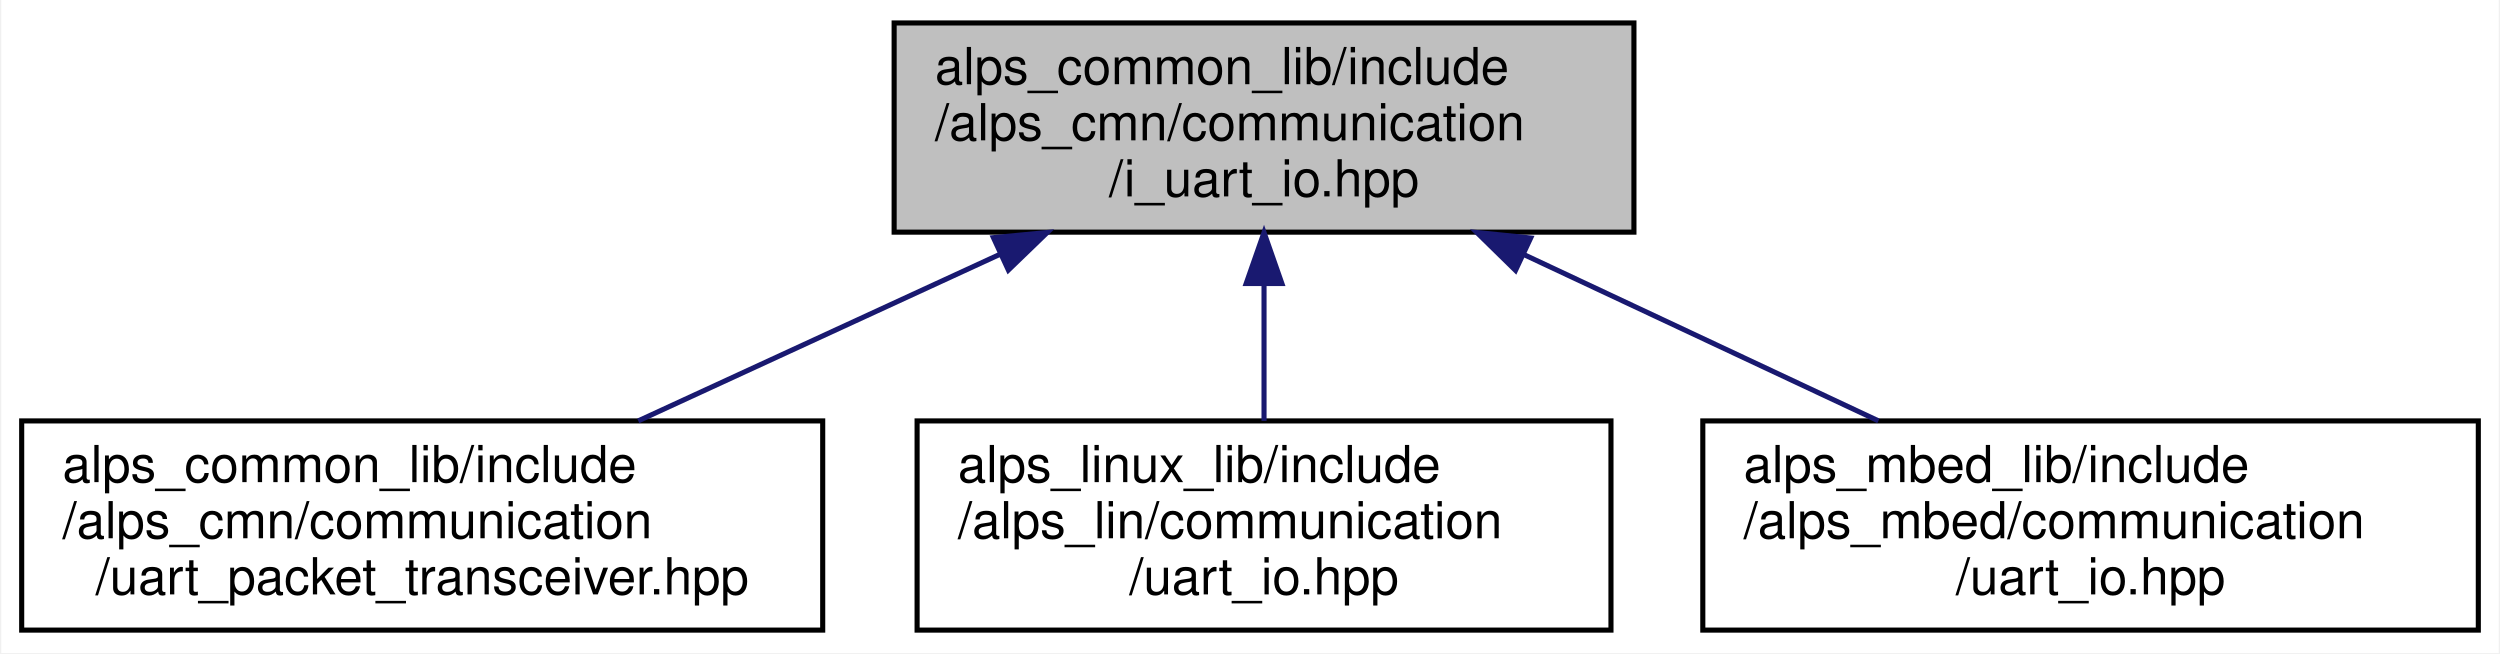
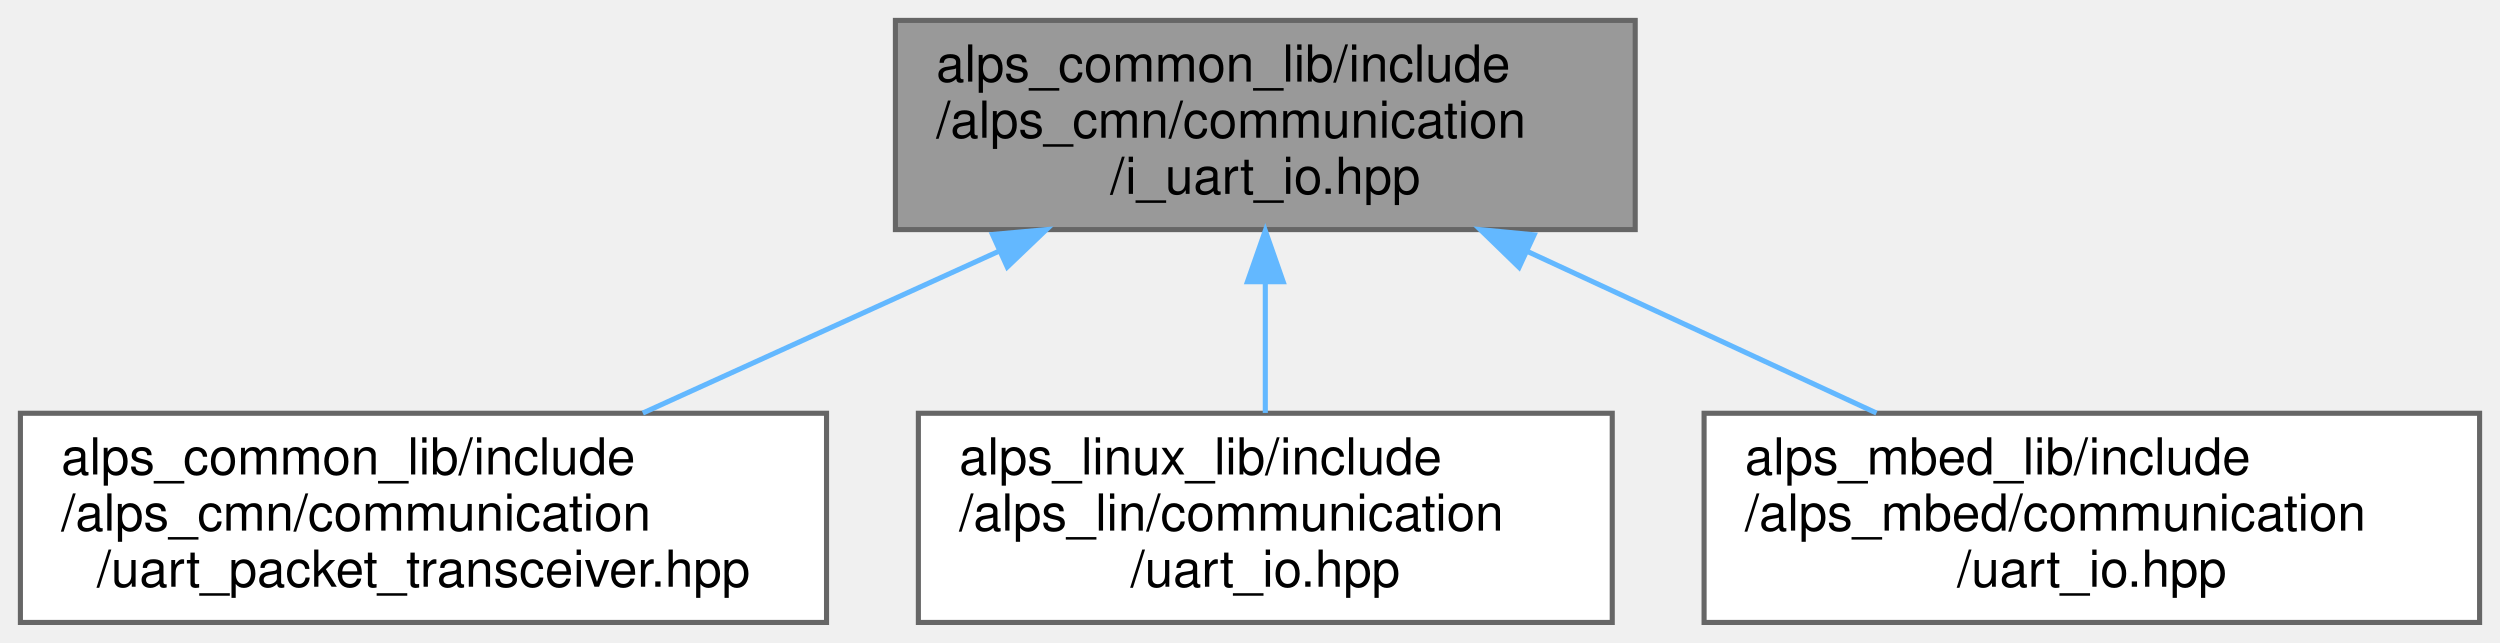
- <svg xmlns="http://www.w3.org/2000/svg" xmlns:xlink="http://www.w3.org/1999/xlink" width="490pt" height="128pt" viewBox="0.00 0.00 489.50 128.00">
-   <g id="graph0" class="graph" transform="scale(1 1) rotate(0) translate(4 124)">
-     <polygon fill="white" stroke="transparent" points="-4,4 -4,-124 485.5,-124 485.5,4 -4,4" />
+ <svg xmlns="http://www.w3.org/2000/svg" xmlns:xlink="http://www.w3.org/1999/xlink" width="490pt" height="126pt" viewBox="0.00 0.00 490.00 126.00">
+   <g id="graph0" class="graph" transform="scale(1 1) rotate(0) translate(4 122)">
    <g id="node1" class="node">
      <g id="a_node1">
        <a xlink:title=" ">
-           <polygon fill="#bfbfbf" stroke="black" points="171,-78.5 171,-119.5 316,-119.5 316,-78.5 171,-78.5" />
-           <text text-anchor="start" x="179" y="-107.5" font-family="Helvetica,sans-Serif" font-size="10.00">alps_common_lib/include</text>
-           <text text-anchor="start" x="179" y="-96.5" font-family="Helvetica,sans-Serif" font-size="10.00">/alps_cmn/communication</text>
-           <text text-anchor="middle" x="243.5" y="-85.5" font-family="Helvetica,sans-Serif" font-size="10.00">/i_uart_io.hpp</text>
+           <polygon fill="#999999" stroke="#666666" points="316.5,-118 171.5,-118 171.5,-77 316.5,-77 316.5,-118" />
+           <text text-anchor="start" x="179.5" y="-106" font-family="Helvetica,sans-Serif" font-size="10.00">alps_common_lib/include</text>
+           <text text-anchor="start" x="179.5" y="-95" font-family="Helvetica,sans-Serif" font-size="10.00">/alps_cmn/communication</text>
+           <text text-anchor="middle" x="244" y="-84" font-family="Helvetica,sans-Serif" font-size="10.00">/i_uart_io.hpp</text>
        </a>
      </g>
    </g>
    <g id="node2" class="node">
      <g id="a_node2">
        <a xlink:href="uart__packet__transceiver_8hpp.html" target="_top" xlink:title=" ">
-           <polygon fill="white" stroke="black" points="0,-0.5 0,-41.5 157,-41.5 157,-0.5 0,-0.5" />
-           <text text-anchor="start" x="8" y="-29.5" font-family="Helvetica,sans-Serif" font-size="10.00">alps_common_lib/include</text>
-           <text text-anchor="start" x="8" y="-18.5" font-family="Helvetica,sans-Serif" font-size="10.00">/alps_cmn/communication</text>
-           <text text-anchor="middle" x="78.5" y="-7.5" font-family="Helvetica,sans-Serif" font-size="10.00">/uart_packet_transceiver.hpp</text>
+           <polygon fill="white" stroke="#666666" points="158,-41 0,-41 0,0 158,0 158,-41" />
+           <text text-anchor="start" x="8" y="-29" font-family="Helvetica,sans-Serif" font-size="10.00">alps_common_lib/include</text>
+           <text text-anchor="start" x="8" y="-18" font-family="Helvetica,sans-Serif" font-size="10.00">/alps_cmn/communication</text>
+           <text text-anchor="middle" x="79" y="-7" font-family="Helvetica,sans-Serif" font-size="10.00">/uart_packet_transceiver.hpp</text>
        </a>
      </g>
    </g>
    <g id="edge1" class="edge">
-       <path fill="none" stroke="midnightblue" d="M191.81,-74.19C168.98,-63.67 142.48,-51.47 120.85,-41.51" />
-       <polygon fill="midnightblue" stroke="midnightblue" points="190.46,-77.42 201.01,-78.43 193.39,-71.07 190.46,-77.42" />
+       <path fill="none" stroke="#63b8ff" d="M191.69,-72.72C169.23,-62.51 143.31,-50.73 121.99,-41.04" />
+       <polygon fill="#63b8ff" stroke="#63b8ff" points="190.53,-76.04 201.08,-76.99 193.42,-69.67 190.53,-76.04" />
    </g>
    <g id="node3" class="node">
      <g id="a_node3">
        <a xlink:href="alps__linux__lib_2include_2alps__lin_2communication_2uart__io_8hpp.html" target="_top" xlink:title="Ubuntuシリアル通信IOライブラリ">
-           <polygon fill="white" stroke="black" points="175.5,-0.5 175.5,-41.5 311.5,-41.5 311.5,-0.5 175.5,-0.5" />
-           <text text-anchor="start" x="183.5" y="-29.5" font-family="Helvetica,sans-Serif" font-size="10.00">alps_linux_lib/include</text>
-           <text text-anchor="start" x="183.5" y="-18.5" font-family="Helvetica,sans-Serif" font-size="10.00">/alps_lin/communication</text>
-           <text text-anchor="middle" x="243.5" y="-7.5" font-family="Helvetica,sans-Serif" font-size="10.00">/uart_io.hpp</text>
+           <polygon fill="white" stroke="#666666" points="312,-41 176,-41 176,0 312,0 312,-41" />
+           <text text-anchor="start" x="184" y="-29" font-family="Helvetica,sans-Serif" font-size="10.00">alps_linux_lib/include</text>
+           <text text-anchor="start" x="184" y="-18" font-family="Helvetica,sans-Serif" font-size="10.00">/alps_lin/communication</text>
+           <text text-anchor="middle" x="244" y="-7" font-family="Helvetica,sans-Serif" font-size="10.00">/uart_io.hpp</text>
        </a>
      </g>
    </g>
    <g id="edge2" class="edge">
-       <path fill="none" stroke="midnightblue" d="M243.5,-68.3C243.5,-59.3 243.5,-49.65 243.5,-41.51" />
-       <polygon fill="midnightblue" stroke="midnightblue" points="240,-68.43 243.5,-78.43 247,-68.43 240,-68.43" />
+       <path fill="none" stroke="#63b8ff" d="M244,-66.69C244,-58.08 244,-48.9 244,-41.07" />
+       <polygon fill="#63b8ff" stroke="#63b8ff" points="240.5,-66.79 244,-76.79 247.5,-66.79 240.5,-66.79" />
    </g>
    <g id="node4" class="node">
      <g id="a_node4">
        <a xlink:href="alps__mbed__lib_2include_2alps__mbed_2communication_2uart__io_8hpp.html" target="_top" xlink:title="mbedのUart通信IOライブラリ">
-           <polygon fill="white" stroke="black" points="329.5,-0.5 329.5,-41.5 481.5,-41.5 481.5,-0.5 329.5,-0.5" />
-           <text text-anchor="start" x="337.5" y="-29.5" font-family="Helvetica,sans-Serif" font-size="10.00">alps_mbed_lib/include</text>
-           <text text-anchor="start" x="337.5" y="-18.5" font-family="Helvetica,sans-Serif" font-size="10.00">/alps_mbed/communication</text>
-           <text text-anchor="middle" x="405.5" y="-7.5" font-family="Helvetica,sans-Serif" font-size="10.00">/uart_io.hpp</text>
+           <polygon fill="white" stroke="#666666" points="482,-41 330,-41 330,0 482,0 482,-41" />
+           <text text-anchor="start" x="338" y="-29" font-family="Helvetica,sans-Serif" font-size="10.00">alps_mbed_lib/include</text>
+           <text text-anchor="start" x="338" y="-18" font-family="Helvetica,sans-Serif" font-size="10.00">/alps_mbed/communication</text>
+           <text text-anchor="middle" x="406" y="-7" font-family="Helvetica,sans-Serif" font-size="10.00">/uart_io.hpp</text>
        </a>
      </g>
    </g>
    <g id="edge3" class="edge">
-       <path fill="none" stroke="midnightblue" d="M294.55,-74.05C316.9,-63.57 342.78,-51.42 363.92,-41.51" />
-       <polygon fill="midnightblue" stroke="midnightblue" points="292.79,-71.01 285.22,-78.43 295.76,-77.35 292.79,-71.01" />
+       <path fill="none" stroke="#63b8ff" d="M295.36,-72.72C317.41,-62.51 342.86,-50.73 363.79,-41.04" />
+       <polygon fill="#63b8ff" stroke="#63b8ff" points="293.74,-69.61 286.14,-76.99 296.69,-75.97 293.74,-69.61" />
    </g>
  </g>
</svg>
